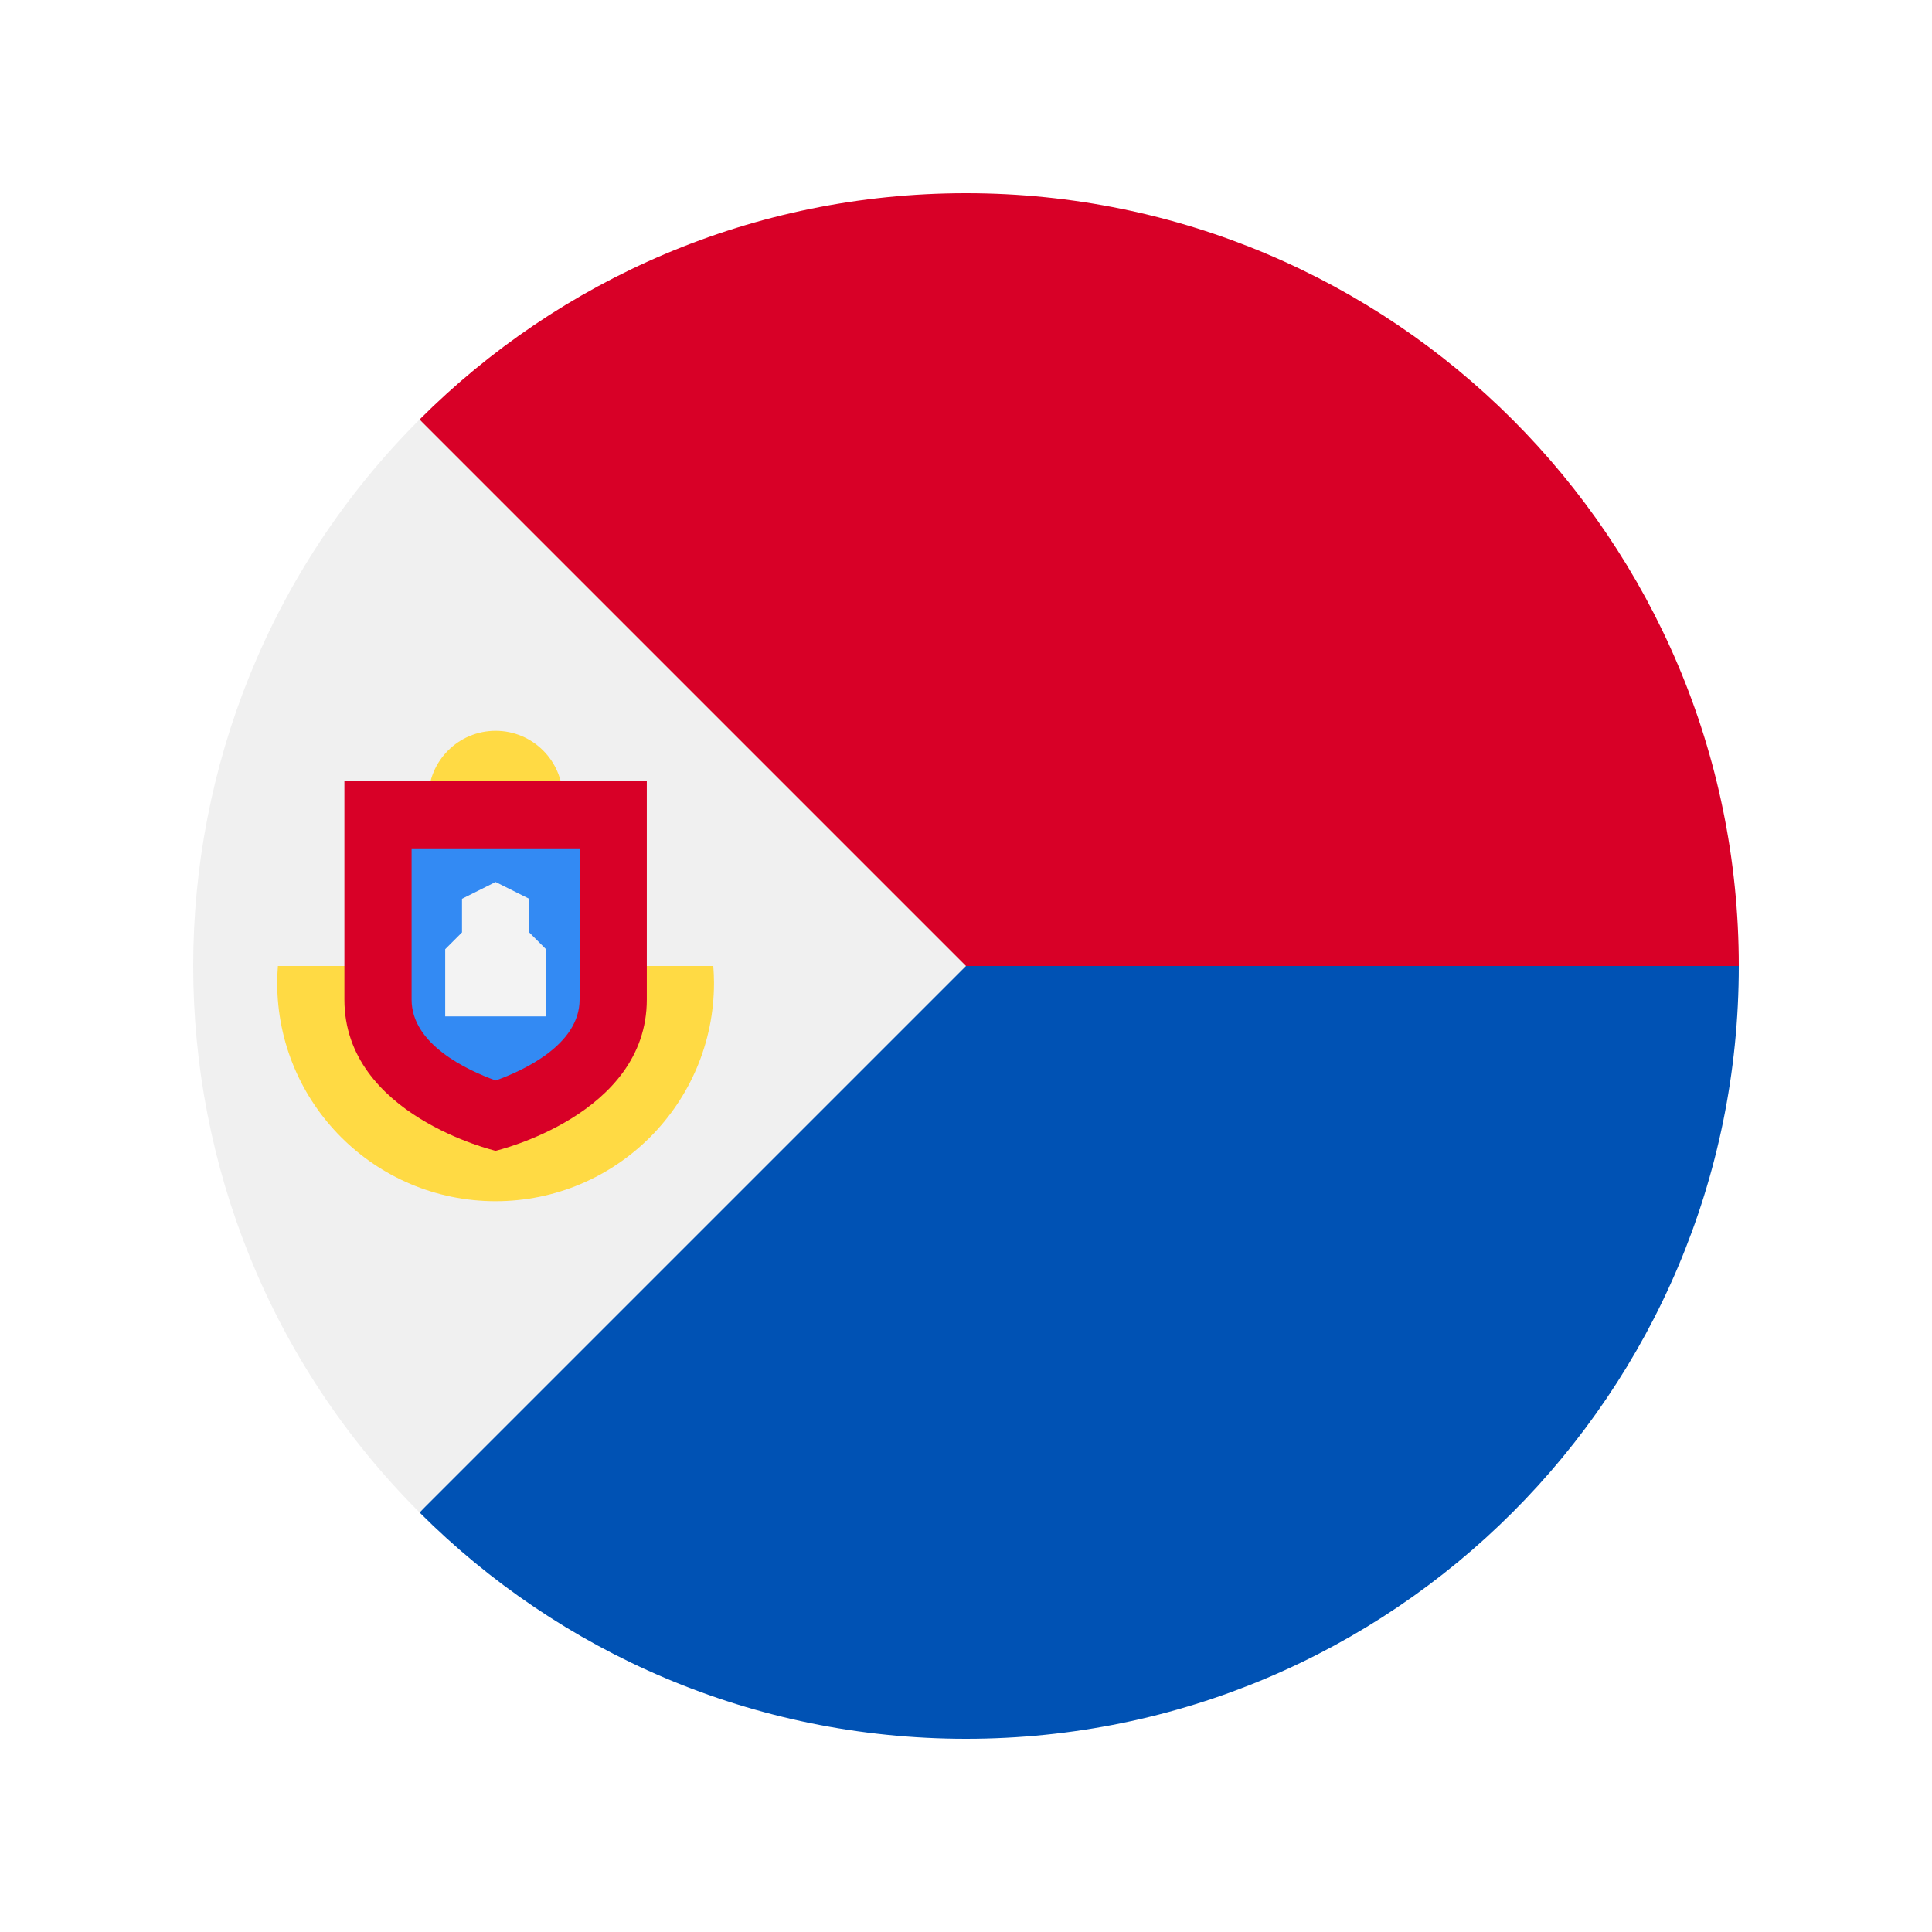
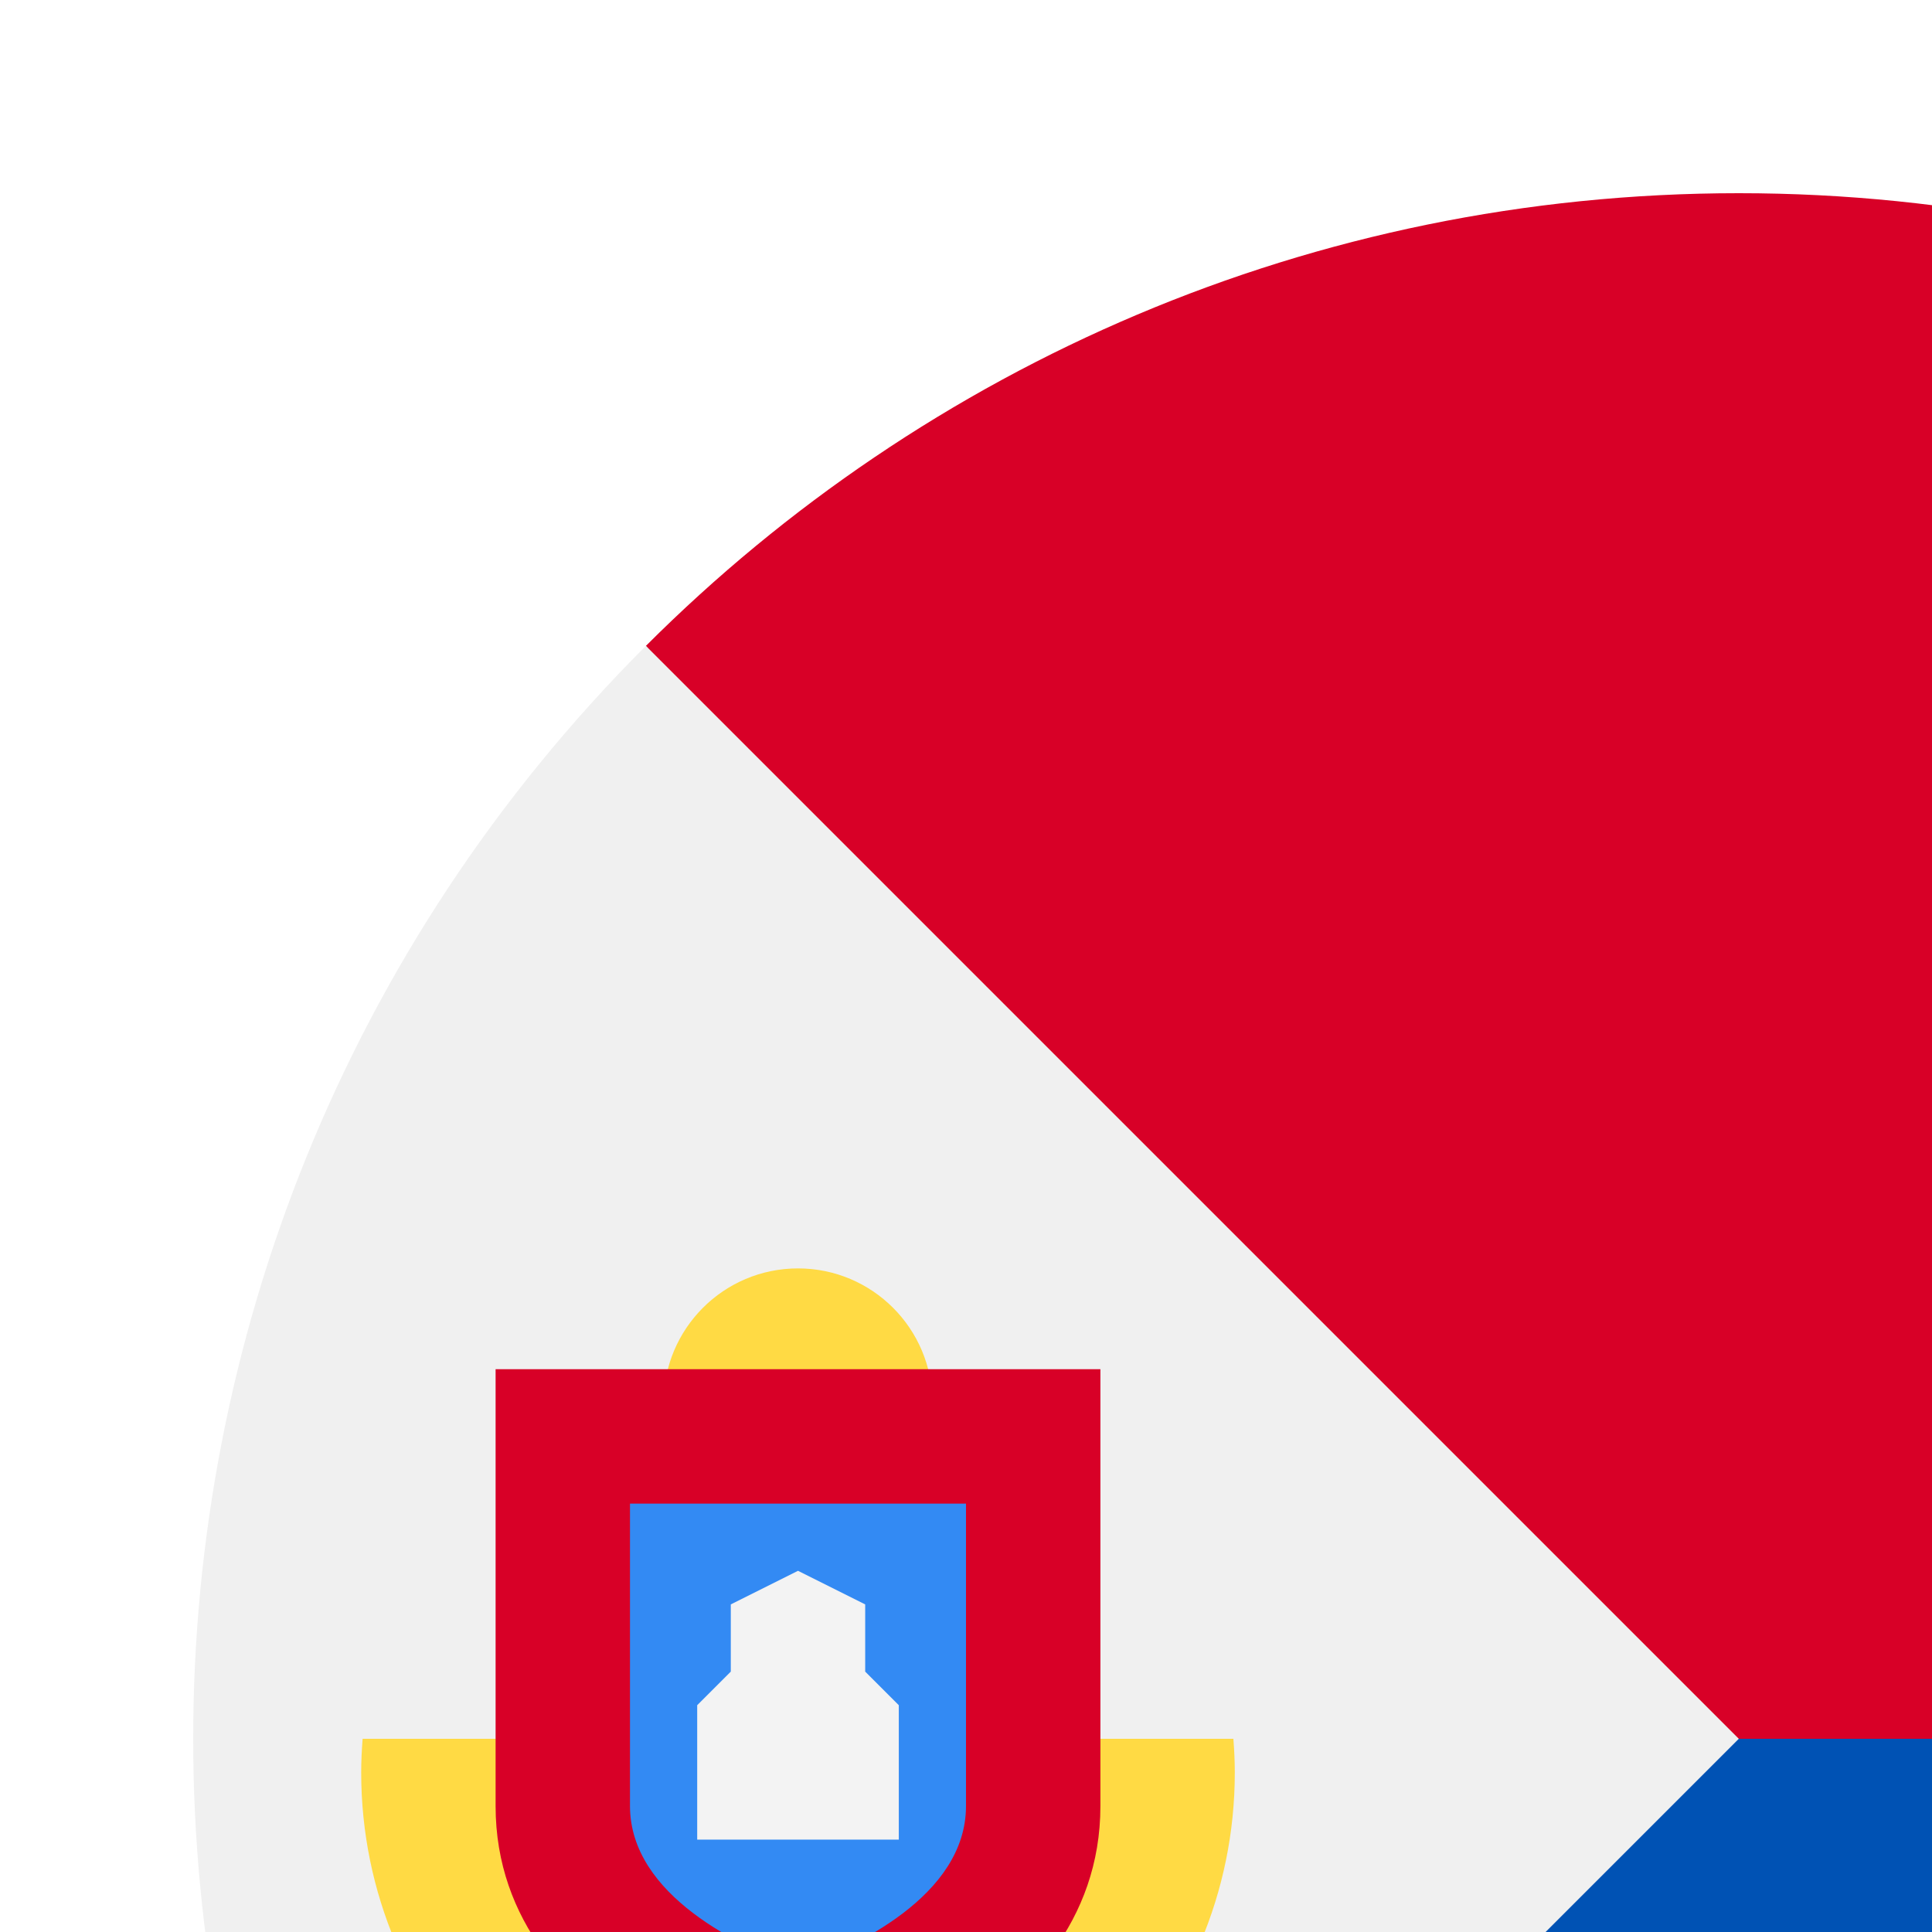
- <svg xmlns="http://www.w3.org/2000/svg" width="100" height="100" id="Layer_1" enable-background="new 0 0 512 512" viewBox="-64 -64 640 640">
+ <svg xmlns="http://www.w3.org/2000/svg" width="100" height="100" id="Layer_1" enable-background="new 0 0 512 512" viewBox="-32 -32 320 320">
  <path d="m233.739 278.261s-158.609-203.316-158.759-203.28c46.326-46.327 110.327-74.981 181.02-74.981 141.384 0 256 114.616 256 256z" fill="#d80027" />
  <path d="m233.739 256s-158.609 181.055-158.759 181.019c46.326 46.327 110.327 74.981 181.02 74.981 141.384 0 256-114.616 256-256z" fill="#0052b4" />
  <path d="m74.98 74.98c-99.974 99.974-99.974 262.065 0 362.04 41.313-41.313 81.046-81.046 181.02-181.02z" fill="#f0f0f0" />
  <g fill="#ffda44">
    <path d="m28.061 256.001c-.14 1.838-.235 3.69-.235 5.564 0 39.956 32.392 72.348 72.348 72.348s72.348-32.392 72.348-72.348c0-1.874-.095-3.727-.235-5.564z" />
    <circle cx="100.174" cy="200.348" r="22.261" />
  </g>
  <path d="m50.087 194.783v72.348c0 38.34 50.087 50.087 50.087 50.087s50.087-11.747 50.087-50.087v-72.348z" fill="#d80027" />
  <path d="m100.198 293.92c-9.292-3.344-27.851-11.89-27.851-26.79v-50.087h55.653v50.087c0 14.949-18.557 23.474-27.802 26.79z" fill="#338af3" />
  <path d="m111.304 244.87v-11.131l-11.13-5.565-11.131 5.565v11.131l-5.565 5.565v22.261h33.392v-22.261z" fill="#f3f3f3" />
  <g />
  <g />
  <g />
  <g />
  <g />
  <g />
  <g />
  <g />
  <g />
  <g />
  <g />
  <g />
  <g />
  <g />
  <g />
</svg>
